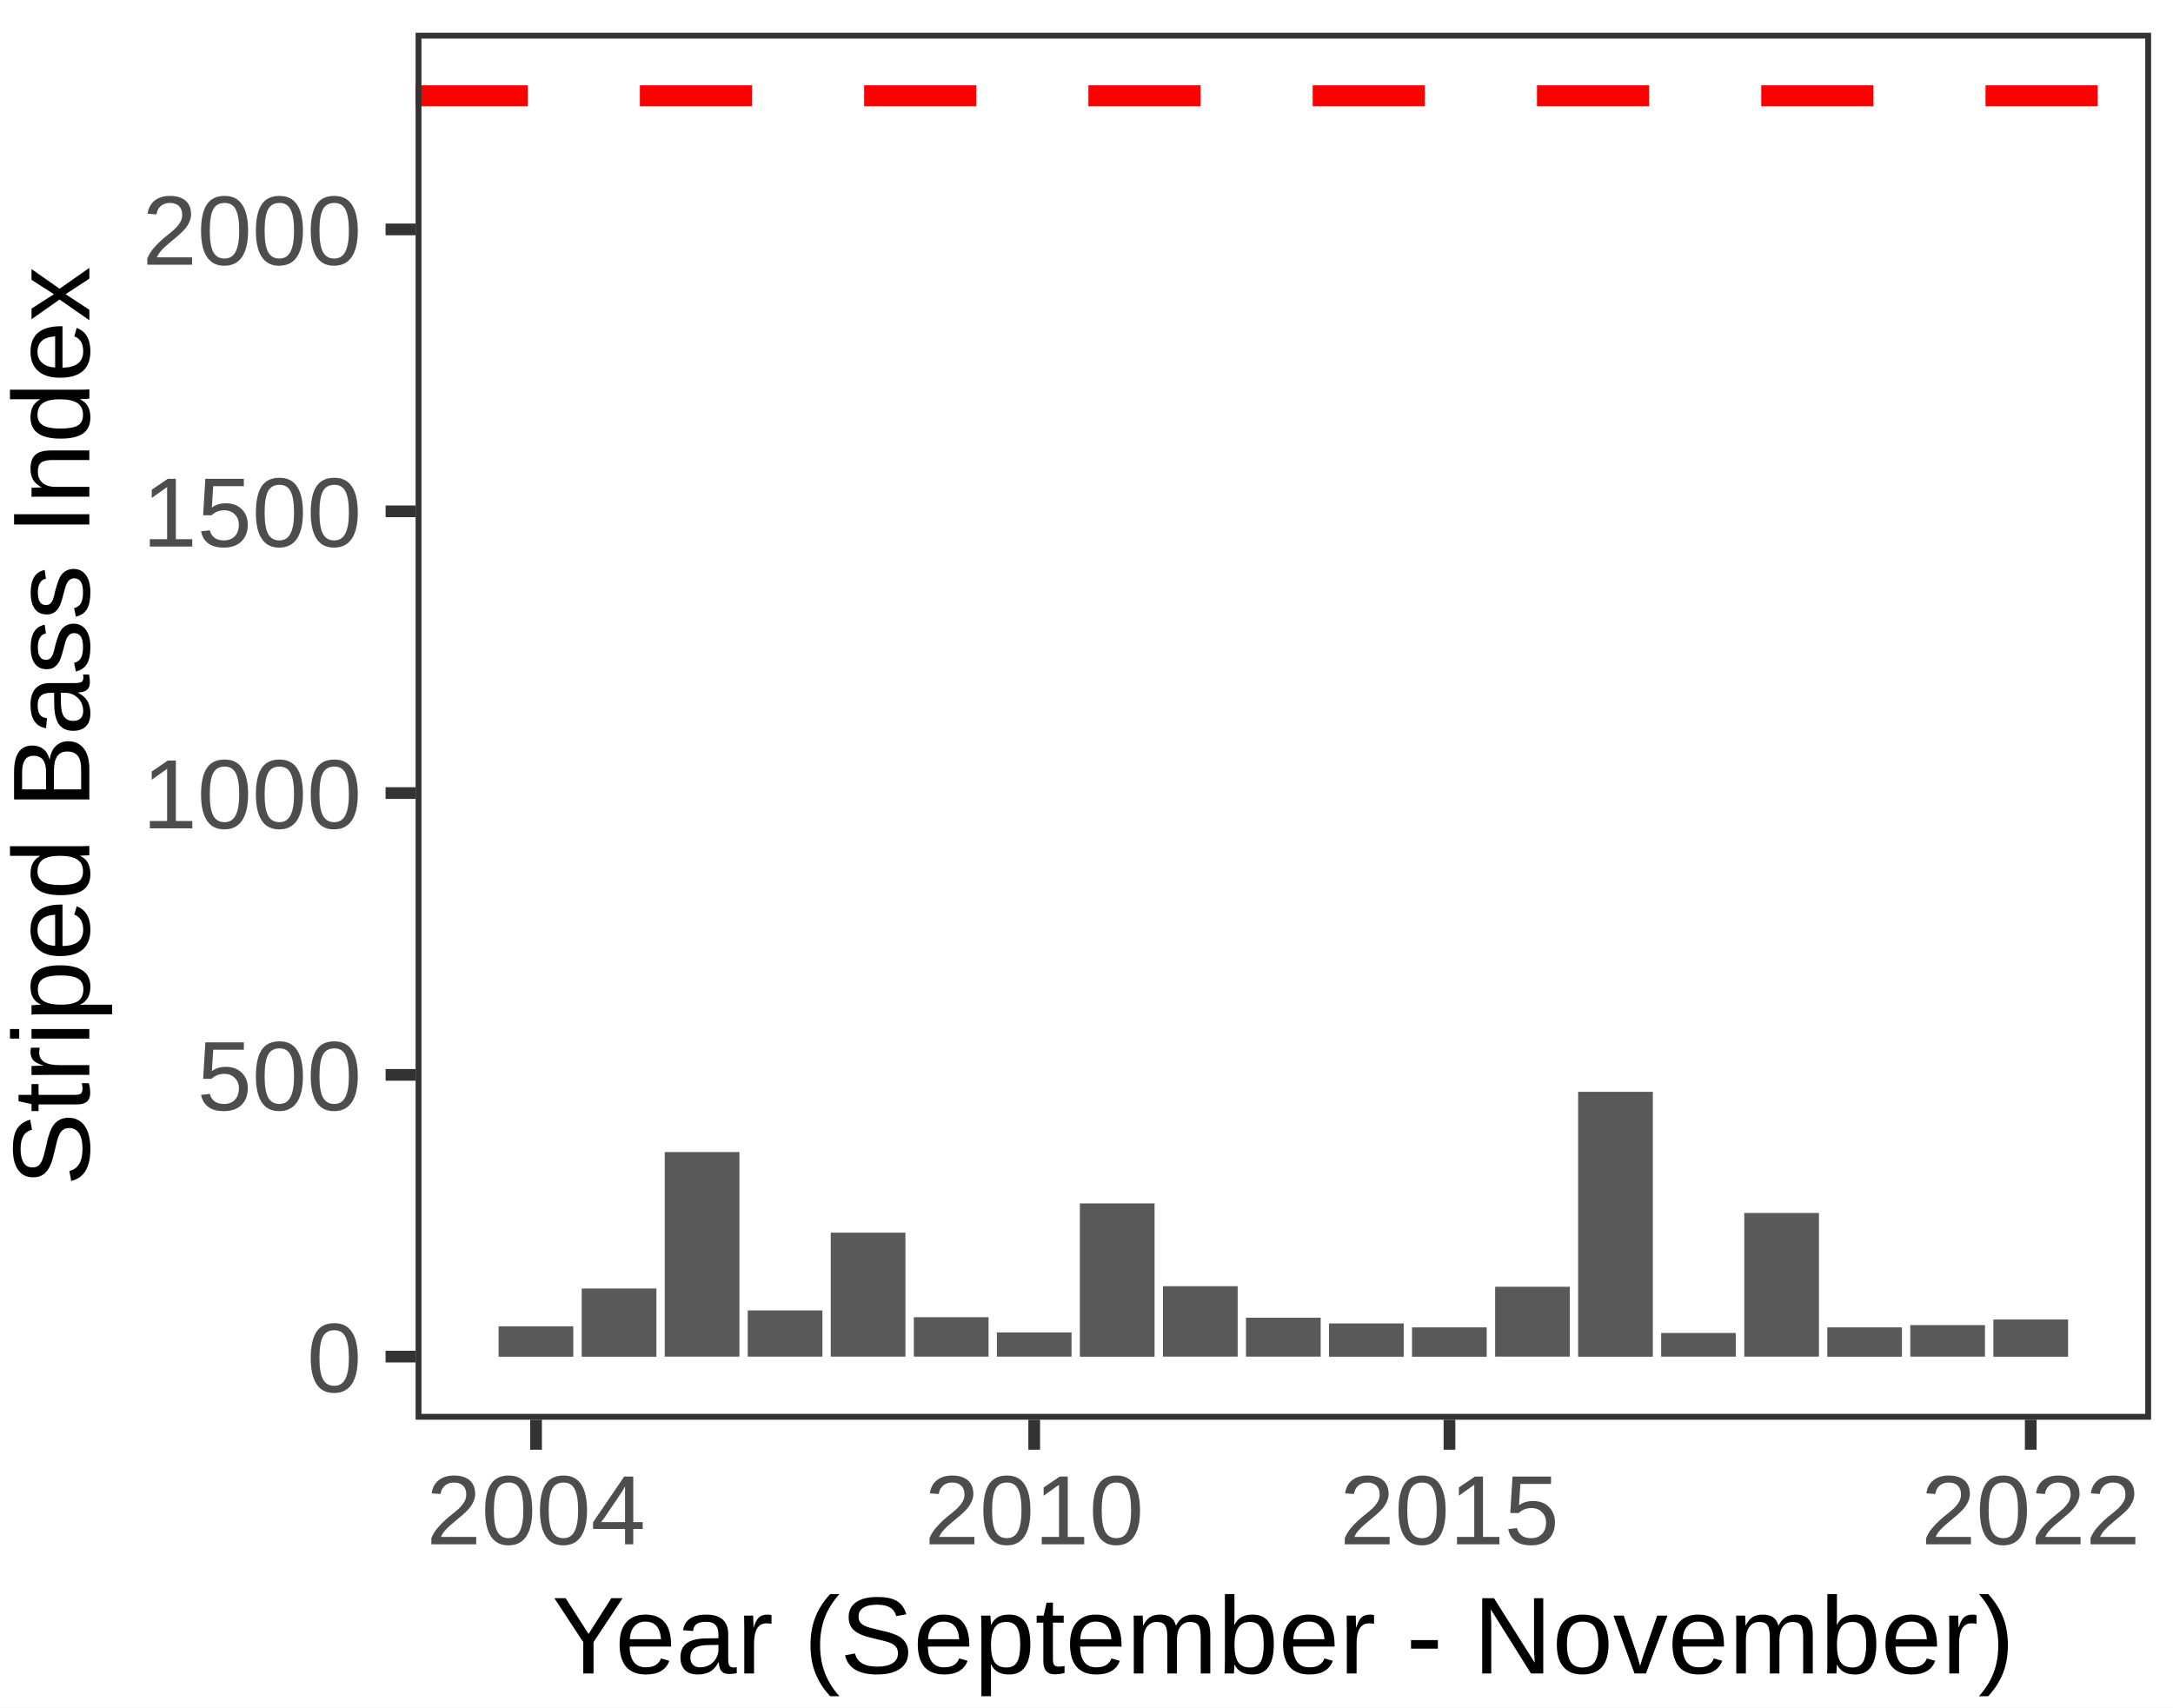
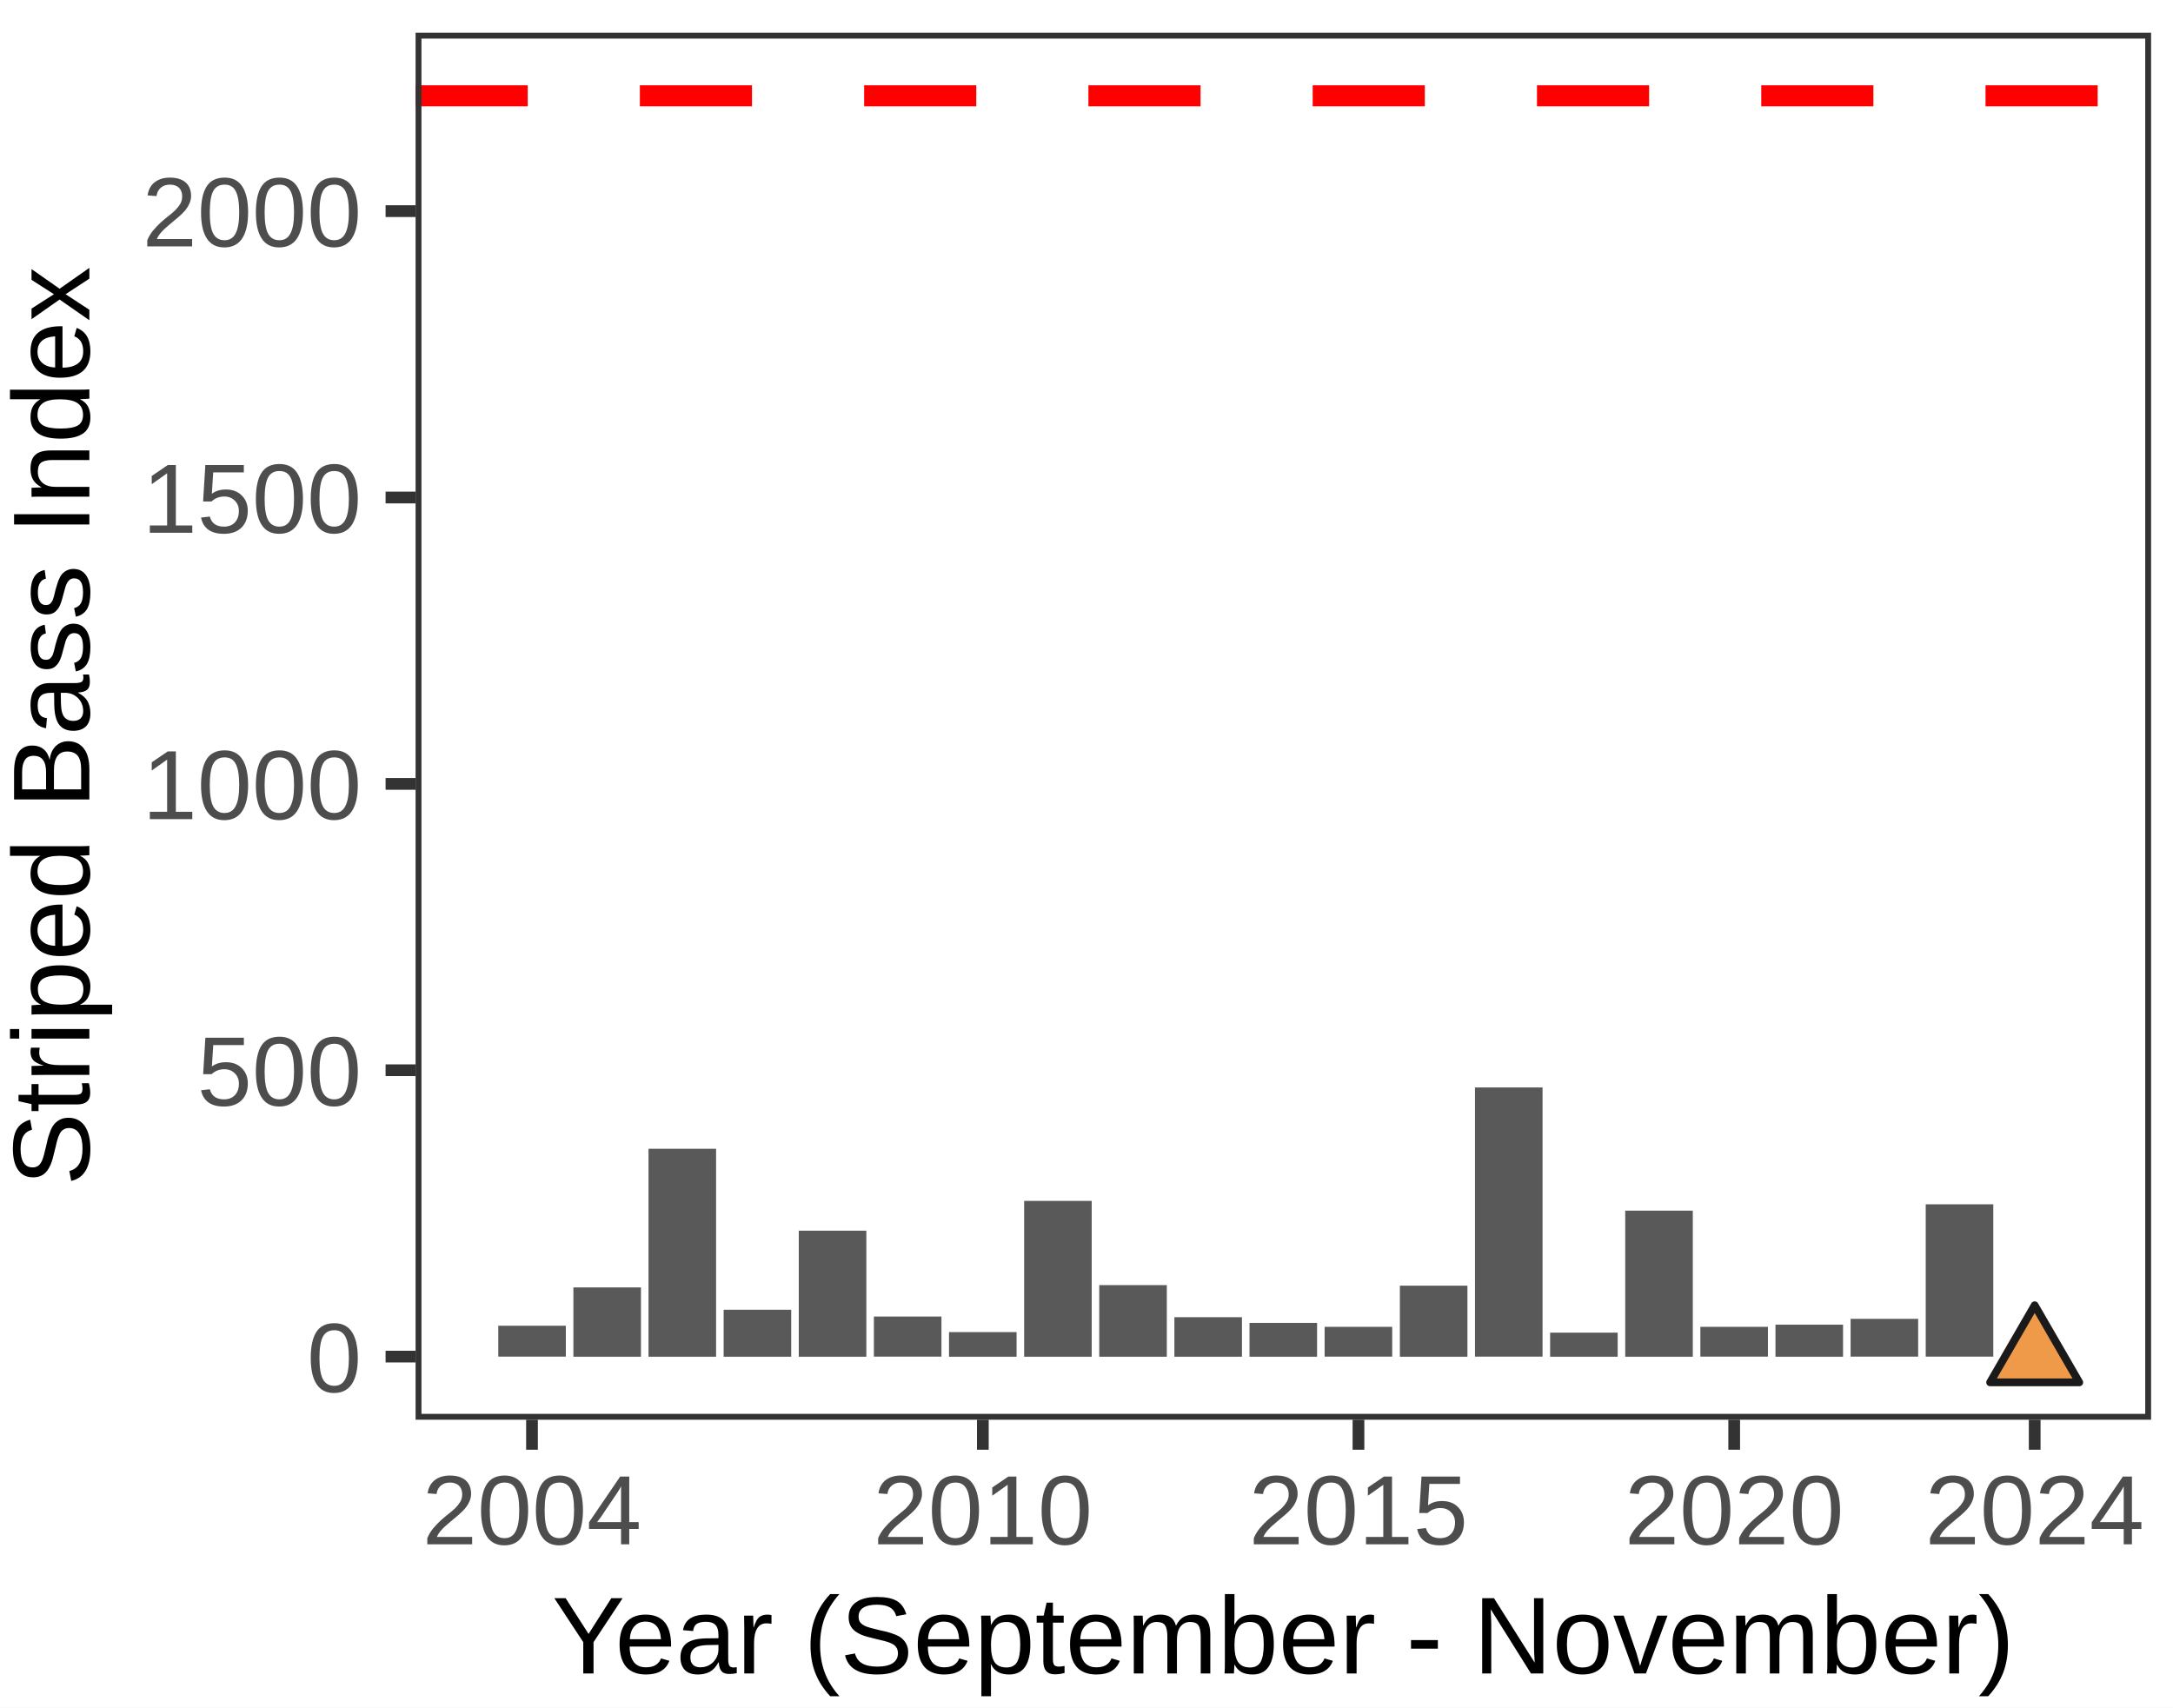
<svg xmlns="http://www.w3.org/2000/svg" class="svglite" width="198.43pt" height="155.91pt" viewBox="0 0 198.43 155.91">
  <defs>
    <style type="text/css">
    .svglite line, .svglite polyline, .svglite polygon, .svglite path, .svglite rect, .svglite circle {
      fill: none;
      stroke: #000000;
      stroke-linecap: round;
      stroke-linejoin: round;
      stroke-miterlimit: 10.00;
    }
    .svglite text {
      white-space: pre;
    }
  </style>
  </defs>
  <rect width="100%" height="100%" style="stroke: none; fill: #FFFFFF;" />
  <defs>
    <clipPath id="cpMC4wMHwxOTguNDN8MC4wMHwxNTUuOTE=">
      <rect x="0.00" y="0.00" width="198.43" height="155.91" />
    </clipPath>
  </defs>
  <g clip-path="url(#cpMC4wMHwxOTguNDN8MC4wMHwxNTUuOTE=)">
    <rect x="0.00" y="0.00" width="198.43" height="155.91" style="stroke-width: 1.07; stroke: #FFFFFF; fill: #FFFFFF;" />
  </g>
  <defs>
    <clipPath id="cpMzcuOTV8MTk2LjQzfDIuOTl8MTI5LjY0">
      <rect x="37.95" y="2.99" width="158.48" height="126.65" />
    </clipPath>
  </defs>
  <g clip-path="url(#cpMzcuOTV8MTk2LjQzfDIuOTl8MTI5LjY0)">
    <rect x="37.95" y="2.99" width="158.48" height="126.65" style="stroke-width: 1.07; stroke: none; fill: #FFFFFF;" />
-     <rect x="45.53" y="121.11" width="6.82" height="2.78" style="stroke-width: 1.07; stroke: none; stroke-linecap: butt; stroke-linejoin: miter; fill: #595959;" />
-     <rect x="53.12" y="117.66" width="6.82" height="6.23" style="stroke-width: 1.07; stroke: none; stroke-linecap: butt; stroke-linejoin: miter; fill: #595959;" />
-     <rect x="60.70" y="105.20" width="6.82" height="18.68" style="stroke-width: 1.07; stroke: none; stroke-linecap: butt; stroke-linejoin: miter; fill: #595959;" />
-     <rect x="68.28" y="119.66" width="6.82" height="4.22" style="stroke-width: 1.07; stroke: none; stroke-linecap: butt; stroke-linejoin: miter; fill: #595959;" />
-     <rect x="75.86" y="112.56" width="6.82" height="11.32" style="stroke-width: 1.07; stroke: none; stroke-linecap: butt; stroke-linejoin: miter; fill: #595959;" />
-     <rect x="83.45" y="120.28" width="6.82" height="3.60" style="stroke-width: 1.07; stroke: none; stroke-linecap: butt; stroke-linejoin: miter; fill: #595959;" />
-     <rect x="91.03" y="121.67" width="6.82" height="2.21" style="stroke-width: 1.07; stroke: none; stroke-linecap: butt; stroke-linejoin: miter; fill: #595959;" />
-     <rect x="98.61" y="109.89" width="6.82" height="14.00" style="stroke-width: 1.07; stroke: none; stroke-linecap: butt; stroke-linejoin: miter; fill: #595959;" />
-     <rect x="106.20" y="117.45" width="6.82" height="6.43" style="stroke-width: 1.07; stroke: none; stroke-linecap: butt; stroke-linejoin: miter; fill: #595959;" />
-     <rect x="113.78" y="120.33" width="6.82" height="3.55" style="stroke-width: 1.07; stroke: none; stroke-linecap: butt; stroke-linejoin: miter; fill: #595959;" />
-     <rect x="121.36" y="120.85" width="6.82" height="3.04" style="stroke-width: 1.07; stroke: none; stroke-linecap: butt; stroke-linejoin: miter; fill: #595959;" />
-     <rect x="128.94" y="121.21" width="6.82" height="2.68" style="stroke-width: 1.07; stroke: none; stroke-linecap: butt; stroke-linejoin: miter; fill: #595959;" />
-     <rect x="136.53" y="117.50" width="6.82" height="6.38" style="stroke-width: 1.07; stroke: none; stroke-linecap: butt; stroke-linejoin: miter; fill: #595959;" />
-     <rect x="144.11" y="99.70" width="6.82" height="24.19" style="stroke-width: 1.07; stroke: none; stroke-linecap: butt; stroke-linejoin: miter; fill: #595959;" />
-     <rect x="151.69" y="121.72" width="6.82" height="2.16" style="stroke-width: 1.07; stroke: none; stroke-linecap: butt; stroke-linejoin: miter; fill: #595959;" />
-     <rect x="159.28" y="110.76" width="6.82" height="13.12" style="stroke-width: 1.07; stroke: none; stroke-linecap: butt; stroke-linejoin: miter; fill: #595959;" />
-     <rect x="166.86" y="121.21" width="6.82" height="2.68" style="stroke-width: 1.07; stroke: none; stroke-linecap: butt; stroke-linejoin: miter; fill: #595959;" />
-     <rect x="174.44" y="121.00" width="6.82" height="2.88" style="stroke-width: 1.07; stroke: none; stroke-linecap: butt; stroke-linejoin: miter; fill: #595959;" />
-     <rect x="182.03" y="120.49" width="6.82" height="3.40" style="stroke-width: 1.07; stroke: none; stroke-linecap: butt; stroke-linejoin: miter; fill: #595959;" />
+     <rect x="45.50" y="121.06" width="6.17" height="2.82" style="stroke-width: 1.07; stroke: none; stroke-linecap: butt; stroke-linejoin: miter; fill: #595959;" />
+     <rect x="52.36" y="117.56" width="6.17" height="6.33" style="stroke-width: 1.07; stroke: none; stroke-linecap: butt; stroke-linejoin: miter; fill: #595959;" />
+     <rect x="59.22" y="104.90" width="6.17" height="18.99" style="stroke-width: 1.07; stroke: none; stroke-linecap: butt; stroke-linejoin: miter; fill: #595959;" />
+     <rect x="66.08" y="119.60" width="6.17" height="4.29" style="stroke-width: 1.07; stroke: none; stroke-linecap: butt; stroke-linejoin: miter; fill: #595959;" />
+     <rect x="72.94" y="112.38" width="6.17" height="11.51" style="stroke-width: 1.07; stroke: none; stroke-linecap: butt; stroke-linejoin: miter; fill: #595959;" />
+     <rect x="79.80" y="120.22" width="6.17" height="3.66" style="stroke-width: 1.07; stroke: none; stroke-linecap: butt; stroke-linejoin: miter; fill: #595959;" />
+     <rect x="86.66" y="121.64" width="6.17" height="2.25" style="stroke-width: 1.07; stroke: none; stroke-linecap: butt; stroke-linejoin: miter; fill: #595959;" />
+     <rect x="93.52" y="109.66" width="6.17" height="14.23" style="stroke-width: 1.07; stroke: none; stroke-linecap: butt; stroke-linejoin: miter; fill: #595959;" />
+     <rect x="100.38" y="117.35" width="6.17" height="6.54" style="stroke-width: 1.07; stroke: none; stroke-linecap: butt; stroke-linejoin: miter; fill: #595959;" />
+     <rect x="107.24" y="120.28" width="6.17" height="3.61" style="stroke-width: 1.07; stroke: none; stroke-linecap: butt; stroke-linejoin: miter; fill: #595959;" />
+     <rect x="114.10" y="120.80" width="6.17" height="3.09" style="stroke-width: 1.07; stroke: none; stroke-linecap: butt; stroke-linejoin: miter; fill: #595959;" />
+     <rect x="120.96" y="121.16" width="6.17" height="2.72" style="stroke-width: 1.07; stroke: none; stroke-linecap: butt; stroke-linejoin: miter; fill: #595959;" />
+     <rect x="127.83" y="117.40" width="6.17" height="6.49" style="stroke-width: 1.07; stroke: none; stroke-linecap: butt; stroke-linejoin: miter; fill: #595959;" />
+     <rect x="134.69" y="99.30" width="6.17" height="24.58" style="stroke-width: 1.07; stroke: none; stroke-linecap: butt; stroke-linejoin: miter; fill: #595959;" />
+     <rect x="141.55" y="121.69" width="6.17" height="2.20" style="stroke-width: 1.07; stroke: none; stroke-linecap: butt; stroke-linejoin: miter; fill: #595959;" />
+     <rect x="148.41" y="110.55" width="6.17" height="13.34" style="stroke-width: 1.07; stroke: none; stroke-linecap: butt; stroke-linejoin: miter; fill: #595959;" />
+     <rect x="155.27" y="121.16" width="6.17" height="2.72" style="stroke-width: 1.07; stroke: none; stroke-linecap: butt; stroke-linejoin: miter; fill: #595959;" />
+     <rect x="162.13" y="120.96" width="6.17" height="2.93" style="stroke-width: 1.07; stroke: none; stroke-linecap: butt; stroke-linejoin: miter; fill: #595959;" />
+     <rect x="168.99" y="120.43" width="6.17" height="3.45" style="stroke-width: 1.07; stroke: none; stroke-linecap: butt; stroke-linejoin: miter; fill: #595959;" />
+     <rect x="175.85" y="109.97" width="6.17" height="13.91" style="stroke-width: 1.07; stroke: none; stroke-linecap: butt; stroke-linejoin: miter; fill: #595959;" />
+     <polygon points="185.80,119.19 189.87,126.23 181.73,126.23 " style="stroke-width: 0.71; stroke: #1A1A1A; fill: #EE9A49;" />
    <line x1="37.95" y1="8.75" x2="196.43" y2="8.75" style="stroke-width: 1.92; stroke: #FF0000; stroke-dasharray: 10.24,10.24; stroke-linecap: butt;" />
    <rect x="37.95" y="2.99" width="158.48" height="126.65" style="stroke-width: 1.07; stroke: #333333;" />
  </g>
  <g clip-path="url(#cpMC4wMHwxOTguNDN8MC4wMHwxNTUuOTE=)">
    <text x="33.02" y="127.11" text-anchor="end" style="font-size: 9.00px;fill: #4D4D4D; font-family: &quot;Arial&quot;;" textLength="5.00px" lengthAdjust="spacingAndGlyphs">0</text>
-     <text x="33.02" y="101.37" text-anchor="end" style="font-size: 9.00px;fill: #4D4D4D; font-family: &quot;Arial&quot;;" textLength="15.01px" lengthAdjust="spacingAndGlyphs">500</text>
-     <text x="33.02" y="75.64" text-anchor="end" style="font-size: 9.00px;fill: #4D4D4D; font-family: &quot;Arial&quot;;" textLength="20.02px" lengthAdjust="spacingAndGlyphs">1000</text>
-     <text x="33.02" y="49.91" text-anchor="end" style="font-size: 9.00px;fill: #4D4D4D; font-family: &quot;Arial&quot;;" textLength="20.02px" lengthAdjust="spacingAndGlyphs">1500</text>
-     <text x="33.02" y="24.17" text-anchor="end" style="font-size: 9.00px;fill: #4D4D4D; font-family: &quot;Arial&quot;;" textLength="20.02px" lengthAdjust="spacingAndGlyphs">2000</text>
+     <text x="33.02" y="100.95" text-anchor="end" style="font-size: 9.00px;fill: #4D4D4D; font-family: &quot;Arial&quot;;" textLength="15.01px" lengthAdjust="spacingAndGlyphs">500</text>
+     <text x="33.02" y="74.80" text-anchor="end" style="font-size: 9.00px;fill: #4D4D4D; font-family: &quot;Arial&quot;;" textLength="20.02px" lengthAdjust="spacingAndGlyphs">1000</text>
+     <text x="33.02" y="48.65" text-anchor="end" style="font-size: 9.00px;fill: #4D4D4D; font-family: &quot;Arial&quot;;" textLength="20.02px" lengthAdjust="spacingAndGlyphs">1500</text>
+     <text x="33.02" y="22.50" text-anchor="end" style="font-size: 9.00px;fill: #4D4D4D; font-family: &quot;Arial&quot;;" textLength="20.02px" lengthAdjust="spacingAndGlyphs">2000</text>
    <polyline points="35.21,123.88 37.95,123.88 " style="stroke-width: 1.07; stroke: #333333; stroke-linecap: butt;" />
-     <polyline points="35.21,98.15 37.95,98.15 " style="stroke-width: 1.07; stroke: #333333; stroke-linecap: butt;" />
-     <polyline points="35.21,72.42 37.95,72.42 " style="stroke-width: 1.07; stroke: #333333; stroke-linecap: butt;" />
-     <polyline points="35.21,46.69 37.95,46.69 " style="stroke-width: 1.07; stroke: #333333; stroke-linecap: butt;" />
-     <polyline points="35.21,20.95 37.95,20.95 " style="stroke-width: 1.07; stroke: #333333; stroke-linecap: butt;" />
-     <polyline points="48.95,132.38 48.95,129.64 " style="stroke-width: 1.07; stroke: #333333; stroke-linecap: butt;" />
-     <polyline points="94.44,132.38 94.44,129.64 " style="stroke-width: 1.07; stroke: #333333; stroke-linecap: butt;" />
-     <polyline points="132.36,132.38 132.36,129.64 " style="stroke-width: 1.07; stroke: #333333; stroke-linecap: butt;" />
-     <polyline points="185.44,132.38 185.44,129.64 " style="stroke-width: 1.07; stroke: #333333; stroke-linecap: butt;" />
-     <text x="48.95" y="141.02" text-anchor="middle" style="font-size: 9.00px;fill: #4D4D4D; font-family: &quot;Arial&quot;;" textLength="20.02px" lengthAdjust="spacingAndGlyphs">2004</text>
-     <text x="94.44" y="141.02" text-anchor="middle" style="font-size: 9.00px;fill: #4D4D4D; font-family: &quot;Arial&quot;;" textLength="20.02px" lengthAdjust="spacingAndGlyphs">2010</text>
-     <text x="132.36" y="141.02" text-anchor="middle" style="font-size: 9.00px;fill: #4D4D4D; font-family: &quot;Arial&quot;;" textLength="20.02px" lengthAdjust="spacingAndGlyphs">2015</text>
-     <text x="185.44" y="141.02" text-anchor="middle" style="font-size: 9.00px;fill: #4D4D4D; font-family: &quot;Arial&quot;;" textLength="20.02px" lengthAdjust="spacingAndGlyphs">2022</text>
+     <polyline points="35.21,97.73 37.95,97.73 " style="stroke-width: 1.07; stroke: #333333; stroke-linecap: butt;" />
+     <polyline points="35.21,71.58 37.95,71.58 " style="stroke-width: 1.07; stroke: #333333; stroke-linecap: butt;" />
+     <polyline points="35.21,45.43 37.95,45.43 " style="stroke-width: 1.07; stroke: #333333; stroke-linecap: butt;" />
+     <polyline points="35.21,19.28 37.95,19.28 " style="stroke-width: 1.07; stroke: #333333; stroke-linecap: butt;" />
+     <polyline points="48.58,132.38 48.58,129.64 " style="stroke-width: 1.07; stroke: #333333; stroke-linecap: butt;" />
+     <polyline points="89.75,132.38 89.75,129.64 " style="stroke-width: 1.07; stroke: #333333; stroke-linecap: butt;" />
+     <polyline points="124.05,132.38 124.05,129.64 " style="stroke-width: 1.07; stroke: #333333; stroke-linecap: butt;" />
+     <polyline points="158.36,132.38 158.36,129.64 " style="stroke-width: 1.07; stroke: #333333; stroke-linecap: butt;" />
+     <polyline points="185.80,132.38 185.80,129.64 " style="stroke-width: 1.07; stroke: #333333; stroke-linecap: butt;" />
+     <text x="48.58" y="141.02" text-anchor="middle" style="font-size: 9.00px;fill: #4D4D4D; font-family: &quot;Arial&quot;;" textLength="20.02px" lengthAdjust="spacingAndGlyphs">2004</text>
+     <text x="89.75" y="141.02" text-anchor="middle" style="font-size: 9.00px;fill: #4D4D4D; font-family: &quot;Arial&quot;;" textLength="20.02px" lengthAdjust="spacingAndGlyphs">2010</text>
+     <text x="124.05" y="141.02" text-anchor="middle" style="font-size: 9.00px;fill: #4D4D4D; font-family: &quot;Arial&quot;;" textLength="20.02px" lengthAdjust="spacingAndGlyphs">2015</text>
+     <text x="158.36" y="141.02" text-anchor="middle" style="font-size: 9.00px;fill: #4D4D4D; font-family: &quot;Arial&quot;;" textLength="20.02px" lengthAdjust="spacingAndGlyphs">2020</text>
+     <text x="185.80" y="141.02" text-anchor="middle" style="font-size: 9.00px;fill: #4D4D4D; font-family: &quot;Arial&quot;;" textLength="20.02px" lengthAdjust="spacingAndGlyphs">2024</text>
    <text x="117.19" y="152.81" text-anchor="middle" style="font-size: 10.00px; font-family: &quot;Arial&quot;;" textLength="133.65px" lengthAdjust="spacingAndGlyphs">Year (September - November)</text>
    <text transform="translate(8.16,66.32) rotate(-90)" text-anchor="middle" style="font-size: 10.00px; font-family: &quot;Arial&quot;;" textLength="83.98px" lengthAdjust="spacingAndGlyphs">Striped Bass Index</text>
  </g>
</svg>
